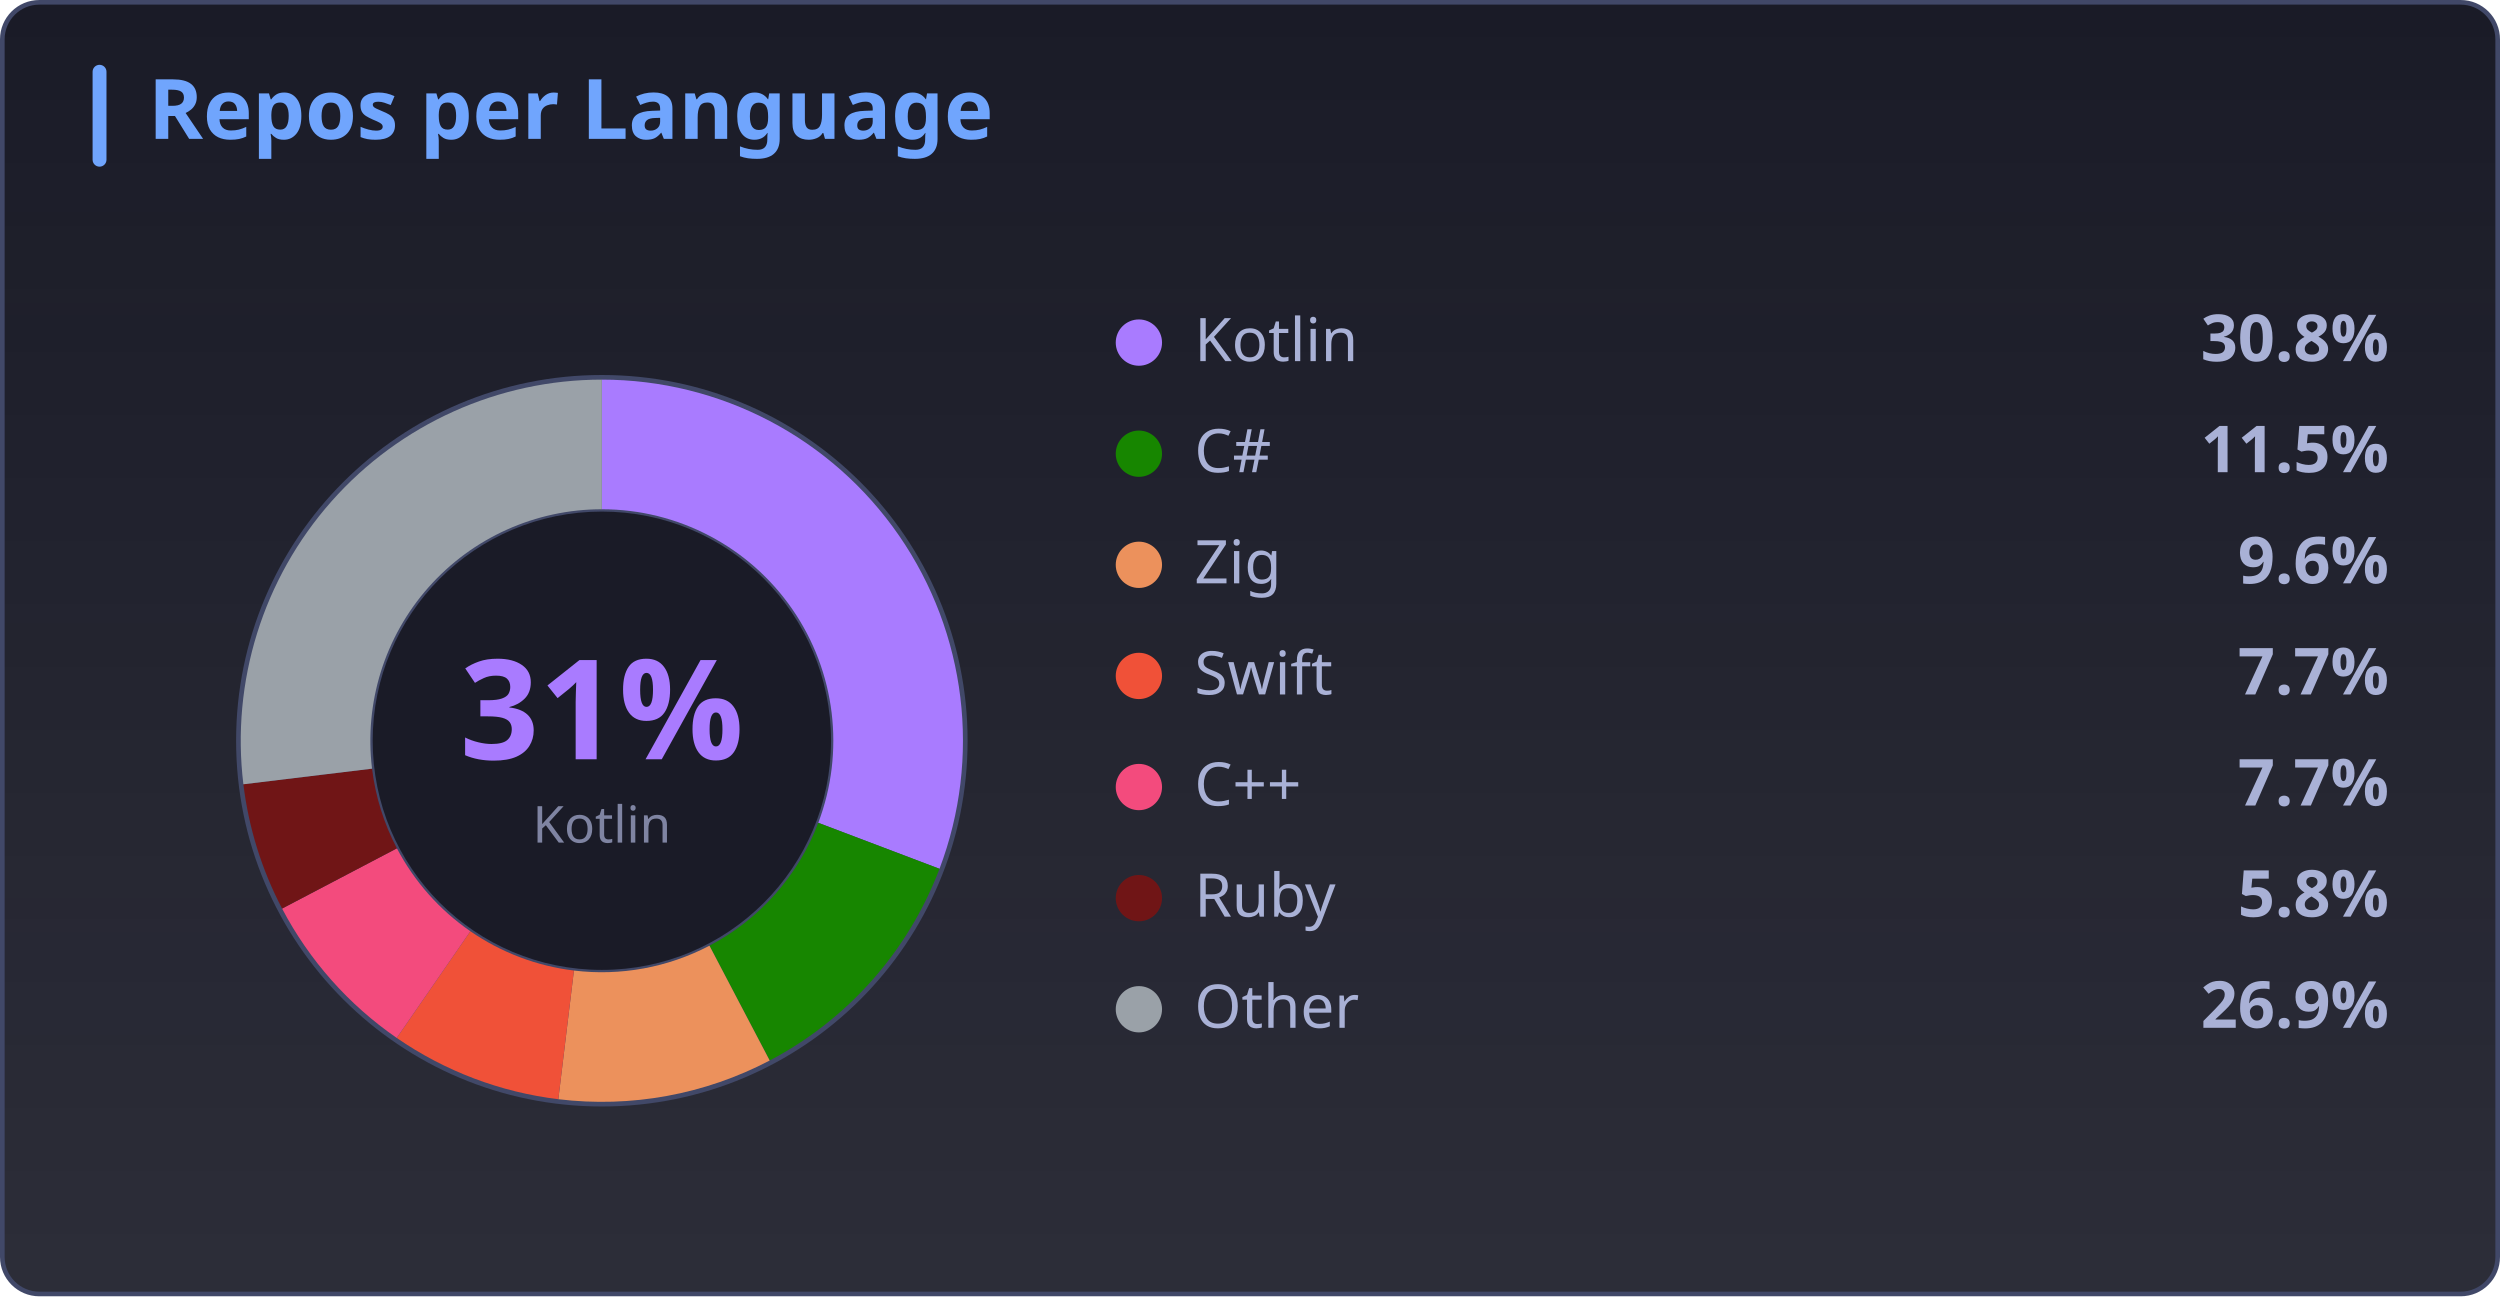
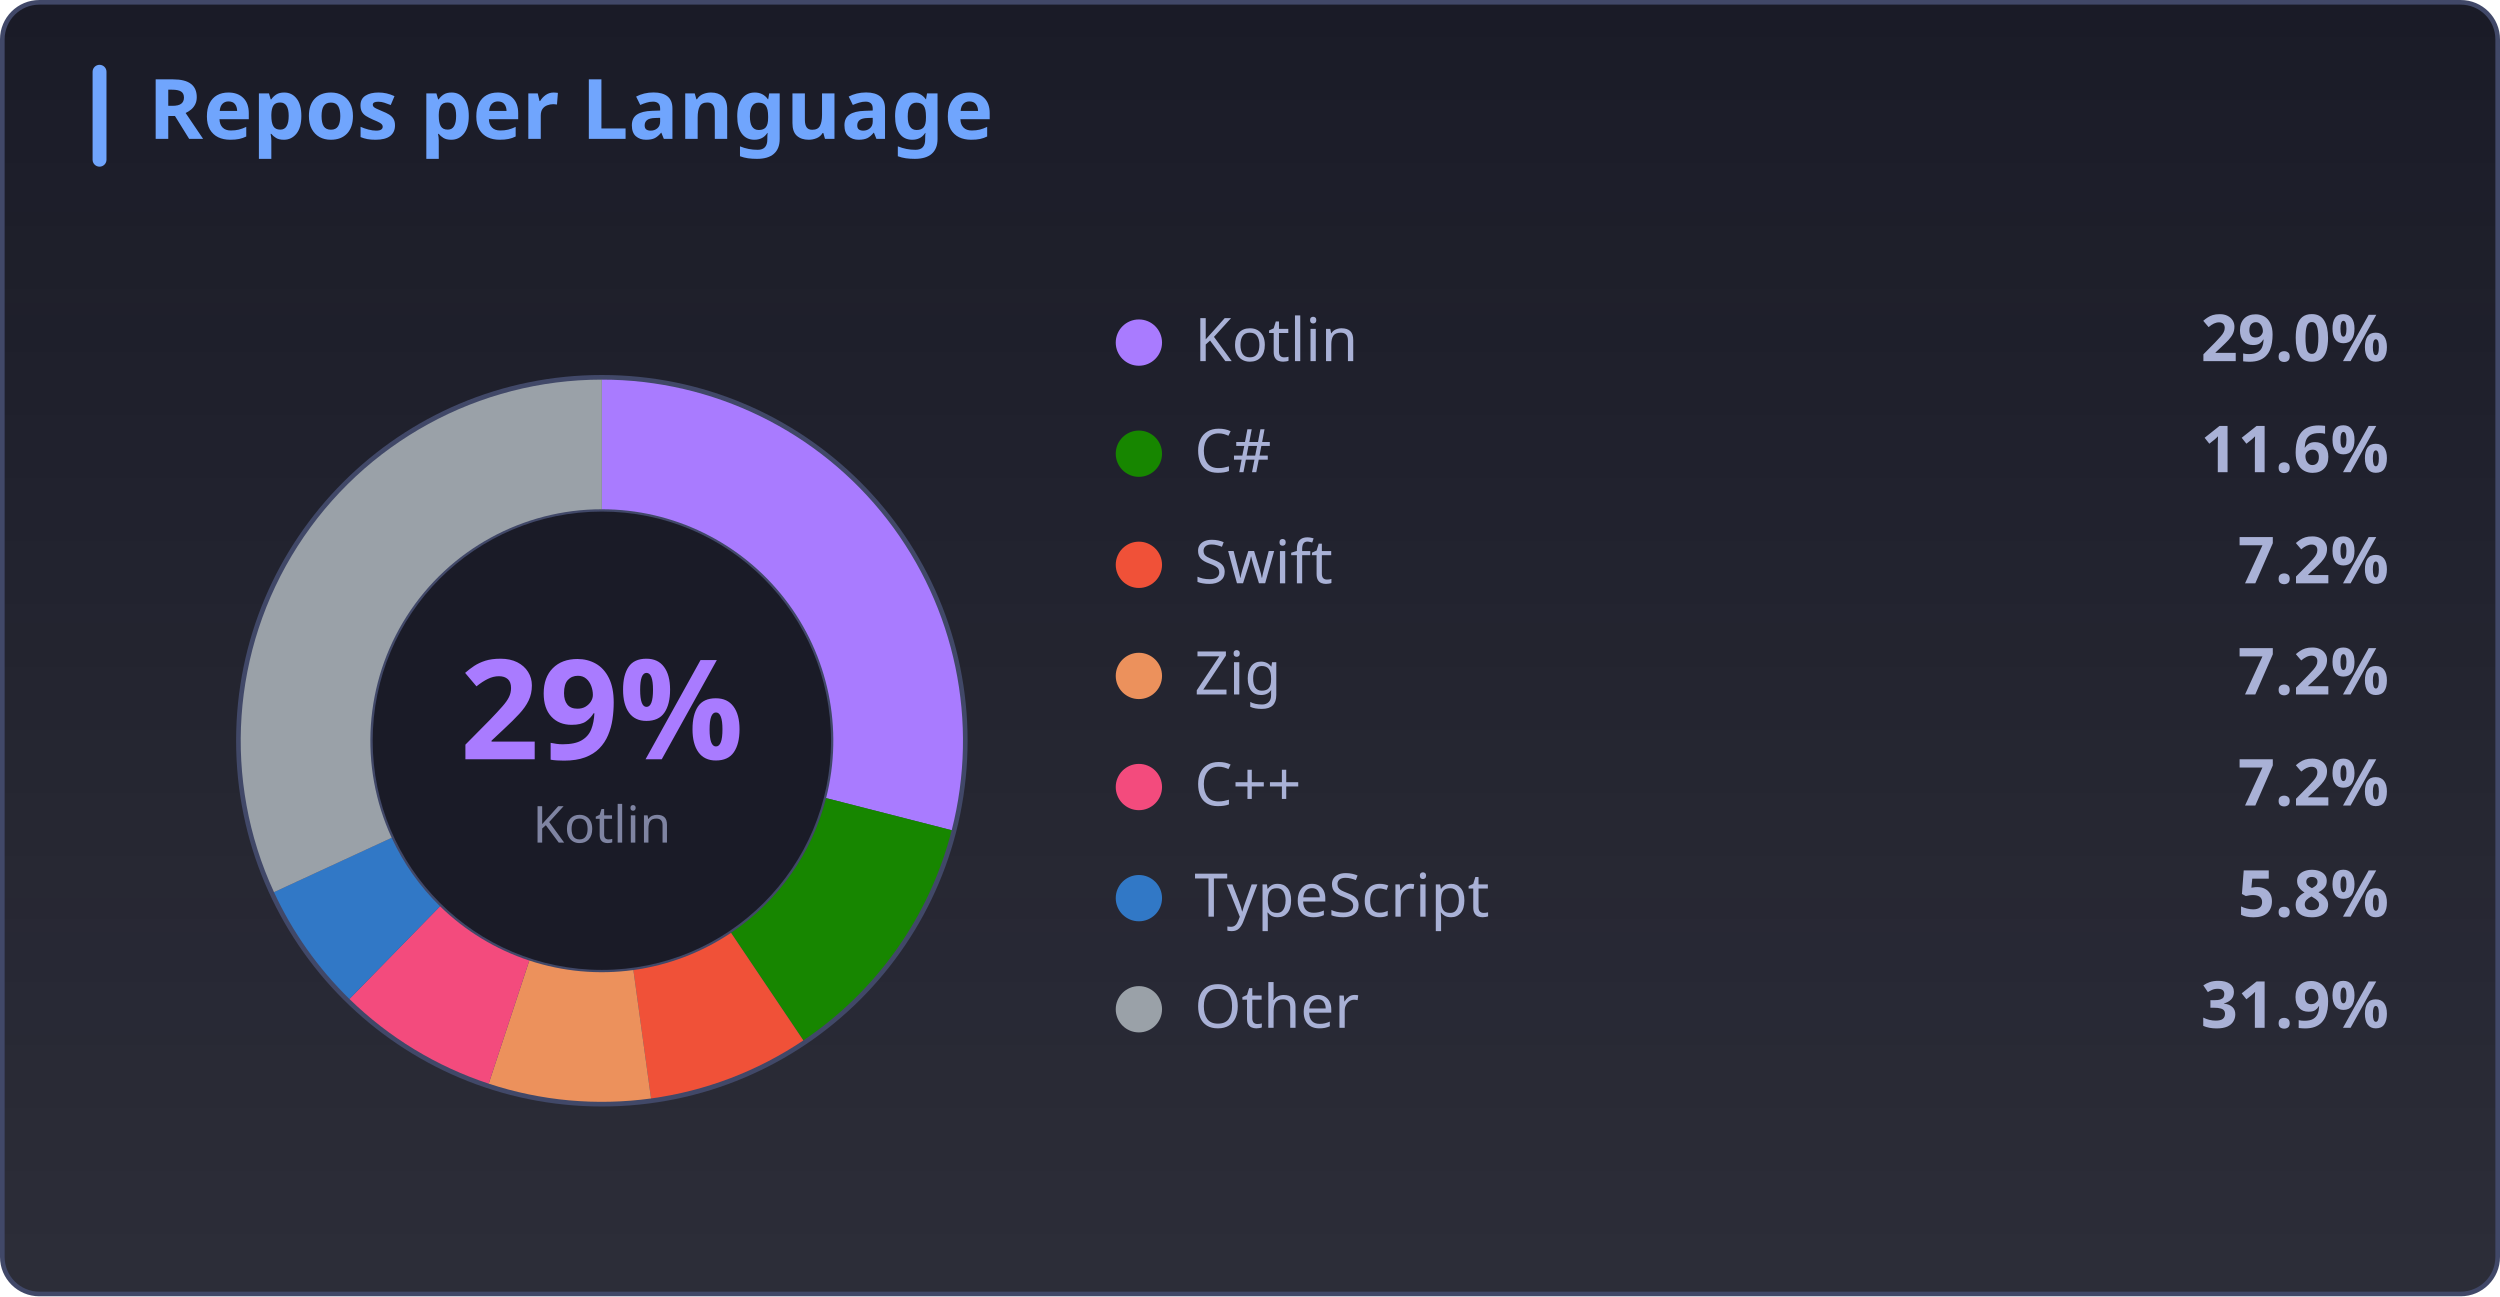
<svg xmlns="http://www.w3.org/2000/svg" width="540" height="280" viewBox="0 0 540 280" fill="none">
  <defs>
    <linearGradient id="card-bg" x1="0" y1="0" x2="0" y2="1">
      <stop offset="0%" stop-color="#1a1b27" stop-opacity="1" />
      <stop offset="100%" stop-color="#1a1b27" stop-opacity="0.92" />
    </linearGradient>
  </defs>
  <style>
.title    { font: 700 18px 'Segoe UI', system-ui, Sans-Serif; fill: #70a5fd; }
.text     { font: 400 13px 'Segoe UI', system-ui, Sans-Serif; fill: #a9b1d6; }
.muted    { font: 400 11px 'Segoe UI', system-ui, Sans-Serif; fill: #a9b1d6; opacity: 0.7; }
.bold     { font: 700 14px 'Segoe UI', system-ui, Sans-Serif; fill: #a9b1d6; }
.num      { font: 700 15px 'Segoe UI', system-ui, Sans-Serif; fill: #a9b1d6; }
.huge     { font: 800 30px 'Segoe UI', system-ui, Sans-Serif; }
.label    { font: 600 10px 'Segoe UI', system-ui, Sans-Serif; fill: #a9b1d6; opacity: 0.7; letter-spacing: 0.6px; }
.fadein   { animation: fadein 0.6s ease-in both; }
@keyframes fadein { from { opacity: 0; transform: translateY(4px); } to { opacity: 1; transform: translateY(0); } }
</style>
  <rect x="0.5" y="0.5" rx="8" ry="8" width="539" height="279" fill="url(#card-bg)" stroke="#414868" />
  <rect x="20" y="14" width="3" height="22" rx="1.5" fill="#70a5fd" />
  <text class="title" x="32" y="30">Repos per Language</text>
  <circle cx="130.00" cy="160.00" r="79.00" fill="#414868" />
-   <path d="M130.00,82.00 A78.00,78.00 0 0 1 202.93,187.66 L176.75,177.73 A50.00,50.00 0 0 0 130.00,110.00 Z" fill="#A97BFF" />
-   <path d="M202.93,187.66 A78.00,78.00 0 0 1 166.25,229.07 L153.24,204.27 A50.00,50.00 0 0 0 176.75,177.73 Z" fill="#178600" />
-   <path d="M166.25,229.07 A78.00,78.00 0 0 1 120.60,237.43 L123.97,209.64 A50.00,50.00 0 0 0 153.24,204.27 Z" fill="#ec915c" />
-   <path d="M120.60,237.43 A78.00,78.00 0 0 1 85.69,224.19 L101.60,201.15 A50.00,50.00 0 0 0 123.97,209.64 Z" fill="#F05138" />
-   <path d="M85.69,224.19 A78.00,78.00 0 0 1 60.93,196.25 L85.73,183.24 A50.00,50.00 0 0 0 101.60,201.15 Z" fill="#f34b7d" />
-   <path d="M60.93,196.25 A78.00,78.00 0 0 1 52.57,169.40 L80.36,166.03 A50.00,50.00 0 0 0 85.73,183.24 Z" fill="#701516" />
-   <path d="M52.57,169.40 A78.00,78.00 0 0 1 130.00,82.00 L130.00,110.00 A50.00,50.00 0 0 0 80.36,166.03 Z" fill="#9aa1a8" />
+   <path d="M130.00,82.00 A78.00,78.00 0 0 1 205.57,179.33 L178.44,172.39 A50.00,50.00 0 0 0 130.00,110.00 Z" fill="#A97BFF" />
+   <path d="M205.57,179.33 A78.00,78.00 0 0 1 173.52,224.73 L157.90,201.49 A50.00,50.00 0 0 0 178.44,172.39 Z" fill="#178600" />
+   <path d="M173.52,224.73 A78.00,78.00 0 0 1 140.62,237.27 L136.81,209.53 A50.00,50.00 0 0 0 157.90,201.49 Z" fill="#F05138" />
+   <path d="M140.62,237.27 A78.00,78.00 0 0 1 105.56,234.07 L114.33,207.48 A50.00,50.00 0 0 0 136.81,209.53 Z" fill="#ec915c" />
+   <path d="M105.56,234.07 A78.00,78.00 0 0 1 75.48,215.78 L95.05,195.76 A50.00,50.00 0 0 0 114.33,207.48 Z" fill="#f34b7d" />
+   <path d="M75.48,215.78 A78.00,78.00 0 0 1 59.18,192.70 L84.60,180.96 A50.00,50.00 0 0 0 95.05,195.76 Z" fill="#3178c6" />
+   <path d="M59.18,192.70 A78.00,78.00 0 0 1 130.00,82.00 L130.00,110.00 A50.00,50.00 0 0 0 84.60,180.96 Z" fill="#9aa1a8" />
  <circle cx="130.00" cy="160.00" r="49.50" fill="#1a1b27" />
-   <text x="130.00" y="164.00" text-anchor="middle" class="huge" fill="#A97BFF">31%</text>
+   <text x="130.00" y="164.00" text-anchor="middle" class="huge" fill="#A97BFF">29%</text>
  <text class="muted" x="130.00" y="182.00" text-anchor="middle">Kotlin</text>
  <circle cx="246.00" cy="74.00" r="5.00" fill="#A97BFF" />
  <text class="text" x="258.00" y="78.00">Kotlin</text>
-   <text class="bold" x="516.00" y="78.00" text-anchor="end">30.8%</text>
+   <text class="bold" x="516.00" y="78.00" text-anchor="end">29.0%</text>
  <circle cx="246.00" cy="98.00" r="5.00" fill="#178600" />
  <text class="text" x="258.00" y="102.00">C#</text>
-   <text class="bold" x="516.00" y="102.00" text-anchor="end">11.5%</text>
-   <circle cx="246.00" cy="122.00" r="5.00" fill="#ec915c" />
-   <text class="text" x="258.00" y="126.00">Zig</text>
-   <text class="bold" x="516.00" y="126.00" text-anchor="end">9.6%</text>
-   <circle cx="246.00" cy="146.00" r="5.00" fill="#F05138" />
-   <text class="text" x="258.00" y="150.00">Swift</text>
-   <text class="bold" x="516.00" y="150.00" text-anchor="end">7.7%</text>
+   <text class="bold" x="516.00" y="102.00" text-anchor="end">11.6%</text>
+   <circle cx="246.00" cy="122.00" r="5.00" fill="#F05138" />
+   <text class="text" x="258.00" y="126.00">Swift</text>
+   <text class="bold" x="516.00" y="126.00" text-anchor="end">7.2%</text>
+   <circle cx="246.00" cy="146.00" r="5.00" fill="#ec915c" />
+   <text class="text" x="258.00" y="150.00">Zig</text>
+   <text class="bold" x="516.00" y="150.00" text-anchor="end">7.2%</text>
  <circle cx="246.00" cy="170.00" r="5.00" fill="#f34b7d" />
  <text class="text" x="258.00" y="174.00">C++</text>
-   <text class="bold" x="516.00" y="174.00" text-anchor="end">7.7%</text>
-   <circle cx="246.00" cy="194.00" r="5.00" fill="#701516" />
-   <text class="text" x="258.00" y="198.00">Ruby</text>
+   <text class="bold" x="516.00" y="174.00" text-anchor="end">7.2%</text>
+   <circle cx="246.00" cy="194.00" r="5.00" fill="#3178c6" />
+   <text class="text" x="258.00" y="198.00">TypeScript</text>
  <text class="bold" x="516.00" y="198.00" text-anchor="end">5.8%</text>
  <circle cx="246.00" cy="218.00" r="5.00" fill="#9aa1a8" />
  <text class="text" x="258.00" y="222.00">Other</text>
-   <text class="bold" x="516.00" y="222.00" text-anchor="end">26.9%</text>
+   <text class="bold" x="516.00" y="222.00" text-anchor="end">31.9%</text>
</svg>
